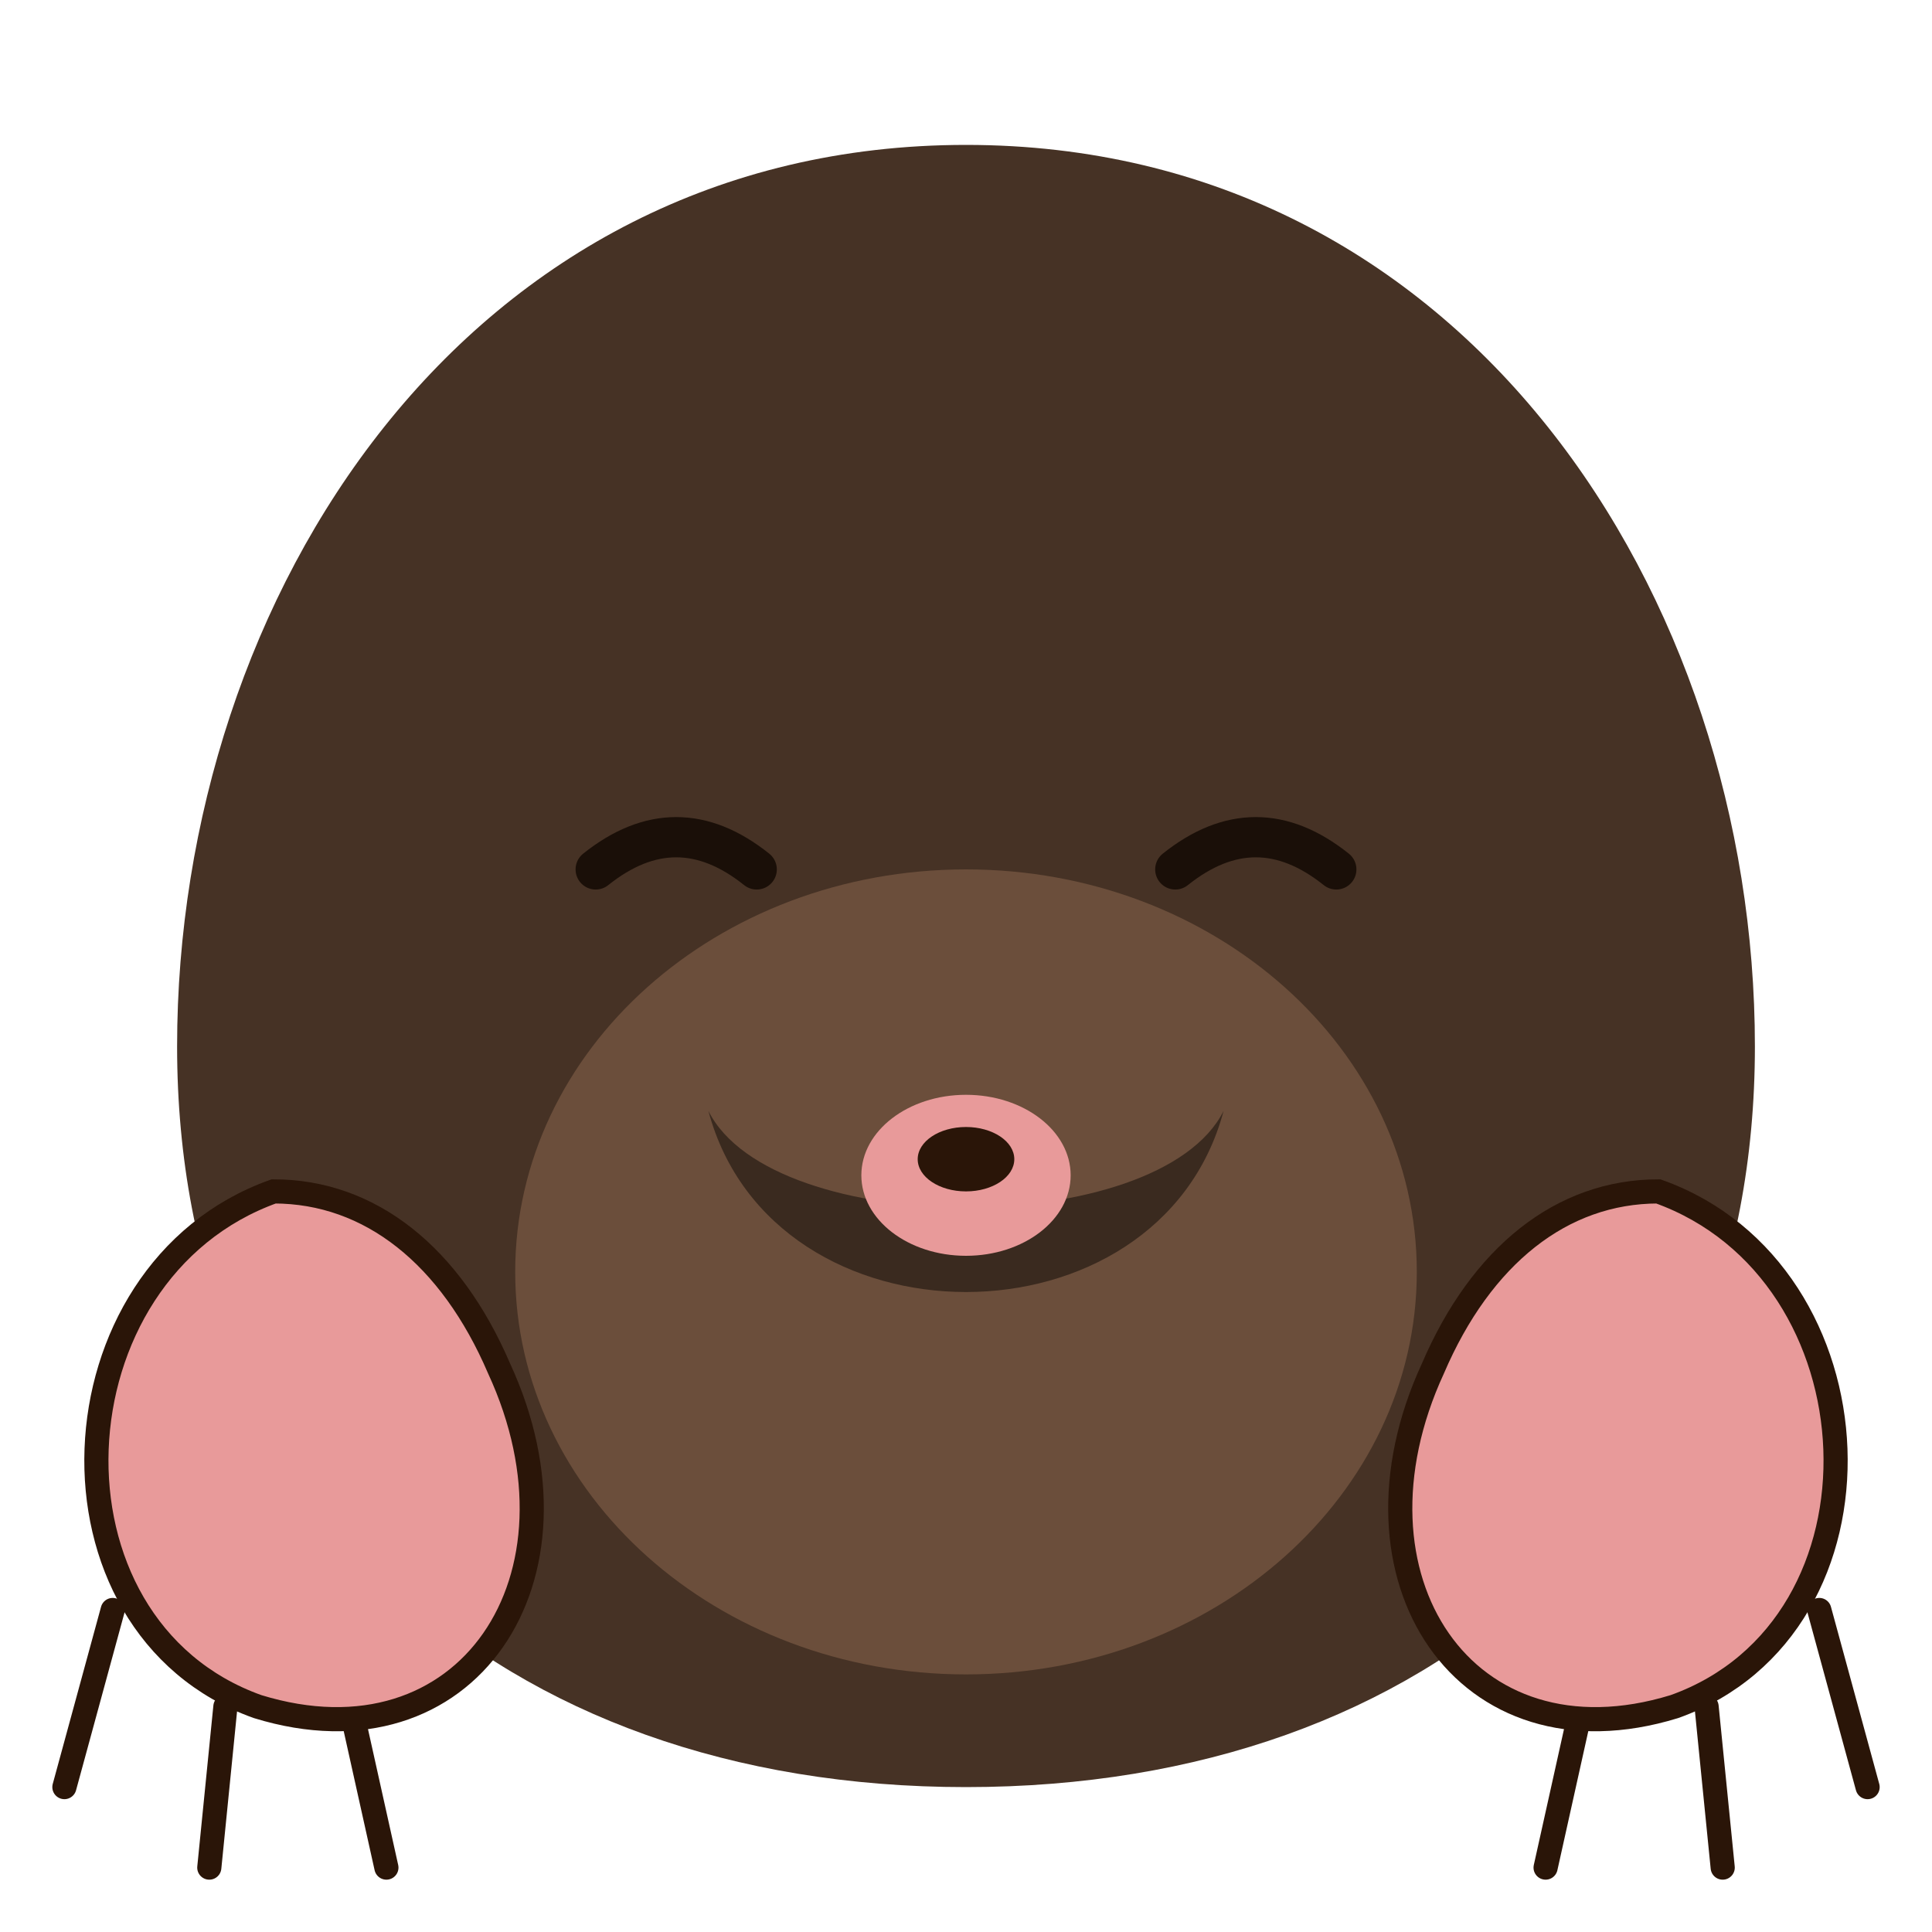
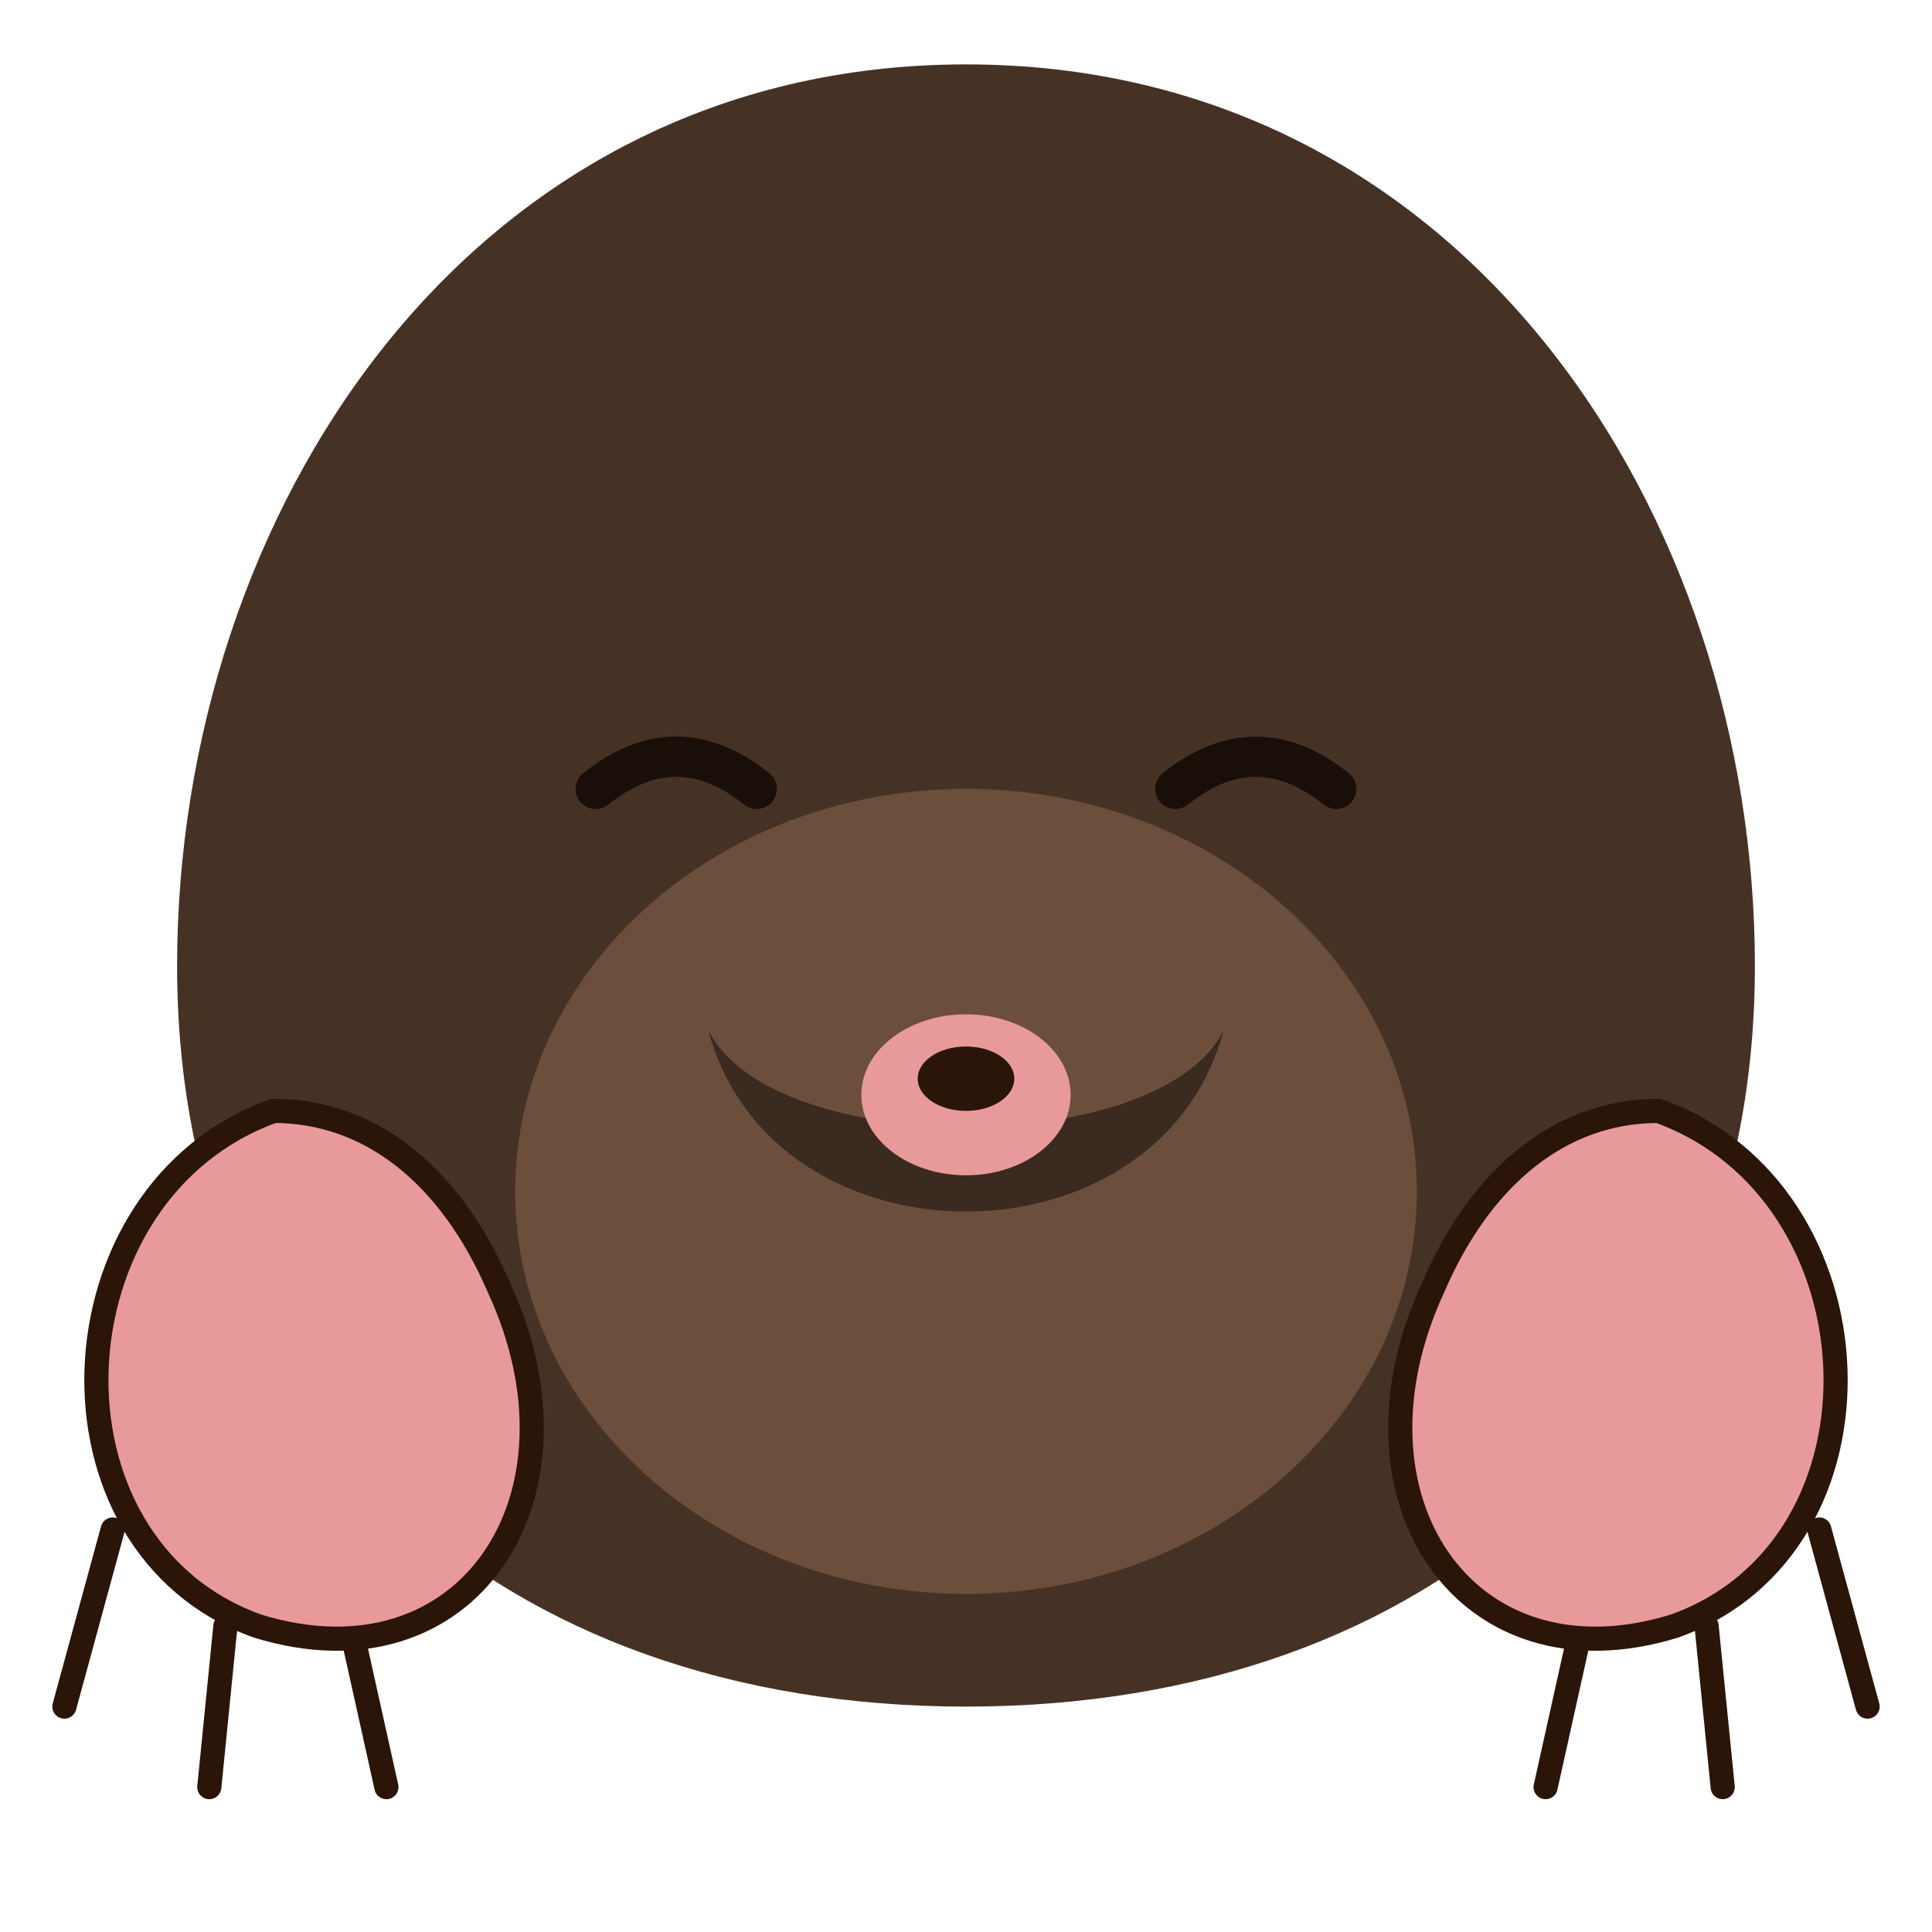
<svg xmlns="http://www.w3.org/2000/svg" viewBox="0 0 240 240" role="img" aria-labelledby="krot-logo-title">
-   <path d="M120 18            C 58 18, 22 74, 22 130            C 22 186, 62 222, 120 222            C 178 222, 218 186, 218 130            C 218 74, 182 18, 120 18 Z" fill="#463225" />
-   <ellipse cx="120" cy="158" rx="56" ry="50" fill="#6b4e3b" />
-   <path d="M74 108 Q 84 100 94 108" stroke="#1a0f08" stroke-width="5" stroke-linecap="round" fill="none" />
-   <path d="M146 108 Q 156 100 166 108" stroke="#1a0f08" stroke-width="5" stroke-linecap="round" fill="none" />
-   <path d="M88 138            C 96 168, 144 168, 152 138            C 144 154, 96 154, 88 138 Z" fill="#3a2a1f" />
-   <ellipse cx="120" cy="146" rx="13" ry="10" fill="#e89a9a" />
-   <ellipse cx="120" cy="144" rx="6" ry="4" fill="#2a1508" />
-   <g stroke="#2a1508" stroke-width="3" stroke-linecap="round">
-     <path d="M34 148              C 6 158, 4 202, 32 212              C 58 220, 74 196, 62 170              C 56 156, 46 148, 34 148 Z" fill="#e89a9a" />
-     <path d="M14 200 L 8 222" />
-     <path d="M28 212 L 26 232" />
-     <path d="M44 214 L 48 232" />
-   </g>
-   <g stroke="#2a1508" stroke-width="3" stroke-linecap="round">
-     <path d="M206 148              C 234 158, 236 202, 208 212              C 182 220, 166 196, 178 170              C 184 156, 194 148, 206 148 Z" fill="#e89a9a" />
-     <path d="M226 200 L 232 222" />
-     <path d="M212 212 L 214 232" />
-     <path d="M196 214 L 192 232" />
+   <g transform="translate(0, -10)">
+     <path d="M120 18            C 58 18, 22 74, 22 130            C 22 186, 62 222, 120 222            C 178 222, 218 186, 218 130            C 218 74, 182 18, 120 18 Z" fill="#463225" />
+     <ellipse cx="120" cy="158" rx="56" ry="50" fill="#6b4e3b" />
+     <path d="M74 108 Q 84 100 94 108" stroke="#1a0f08" stroke-width="5" stroke-linecap="round" fill="none" />
+     <path d="M146 108 Q 156 100 166 108" stroke="#1a0f08" stroke-width="5" stroke-linecap="round" fill="none" />
+     <path d="M88 138            C 96 168, 144 168, 152 138            C 144 154, 96 154, 88 138 Z" fill="#3a2a1f" />
+     <ellipse cx="120" cy="146" rx="13" ry="10" fill="#e89a9a" />
+     <ellipse cx="120" cy="144" rx="6" ry="4" fill="#2a1508" />
+     <g stroke="#2a1508" stroke-width="3" stroke-linecap="round">
+       <path d="M34 148              C 6 158, 4 202, 32 212              C 58 220, 74 196, 62 170              C 56 156, 46 148, 34 148 Z" fill="#e89a9a" />
+       <path d="M14 200 L 8 222" />
+       <path d="M28 212 L 26 232" />
+       <path d="M44 214 L 48 232" />
+     </g>
+     <g stroke="#2a1508" stroke-width="3" stroke-linecap="round">
+       <path d="M206 148              C 234 158, 236 202, 208 212              C 182 220, 166 196, 178 170              C 184 156, 194 148, 206 148 Z" fill="#e89a9a" />
+       <path d="M226 200 L 232 222" />
+       <path d="M212 212 L 214 232" />
+       <path d="M196 214 L 192 232" />
+     </g>
  </g>
</svg>
